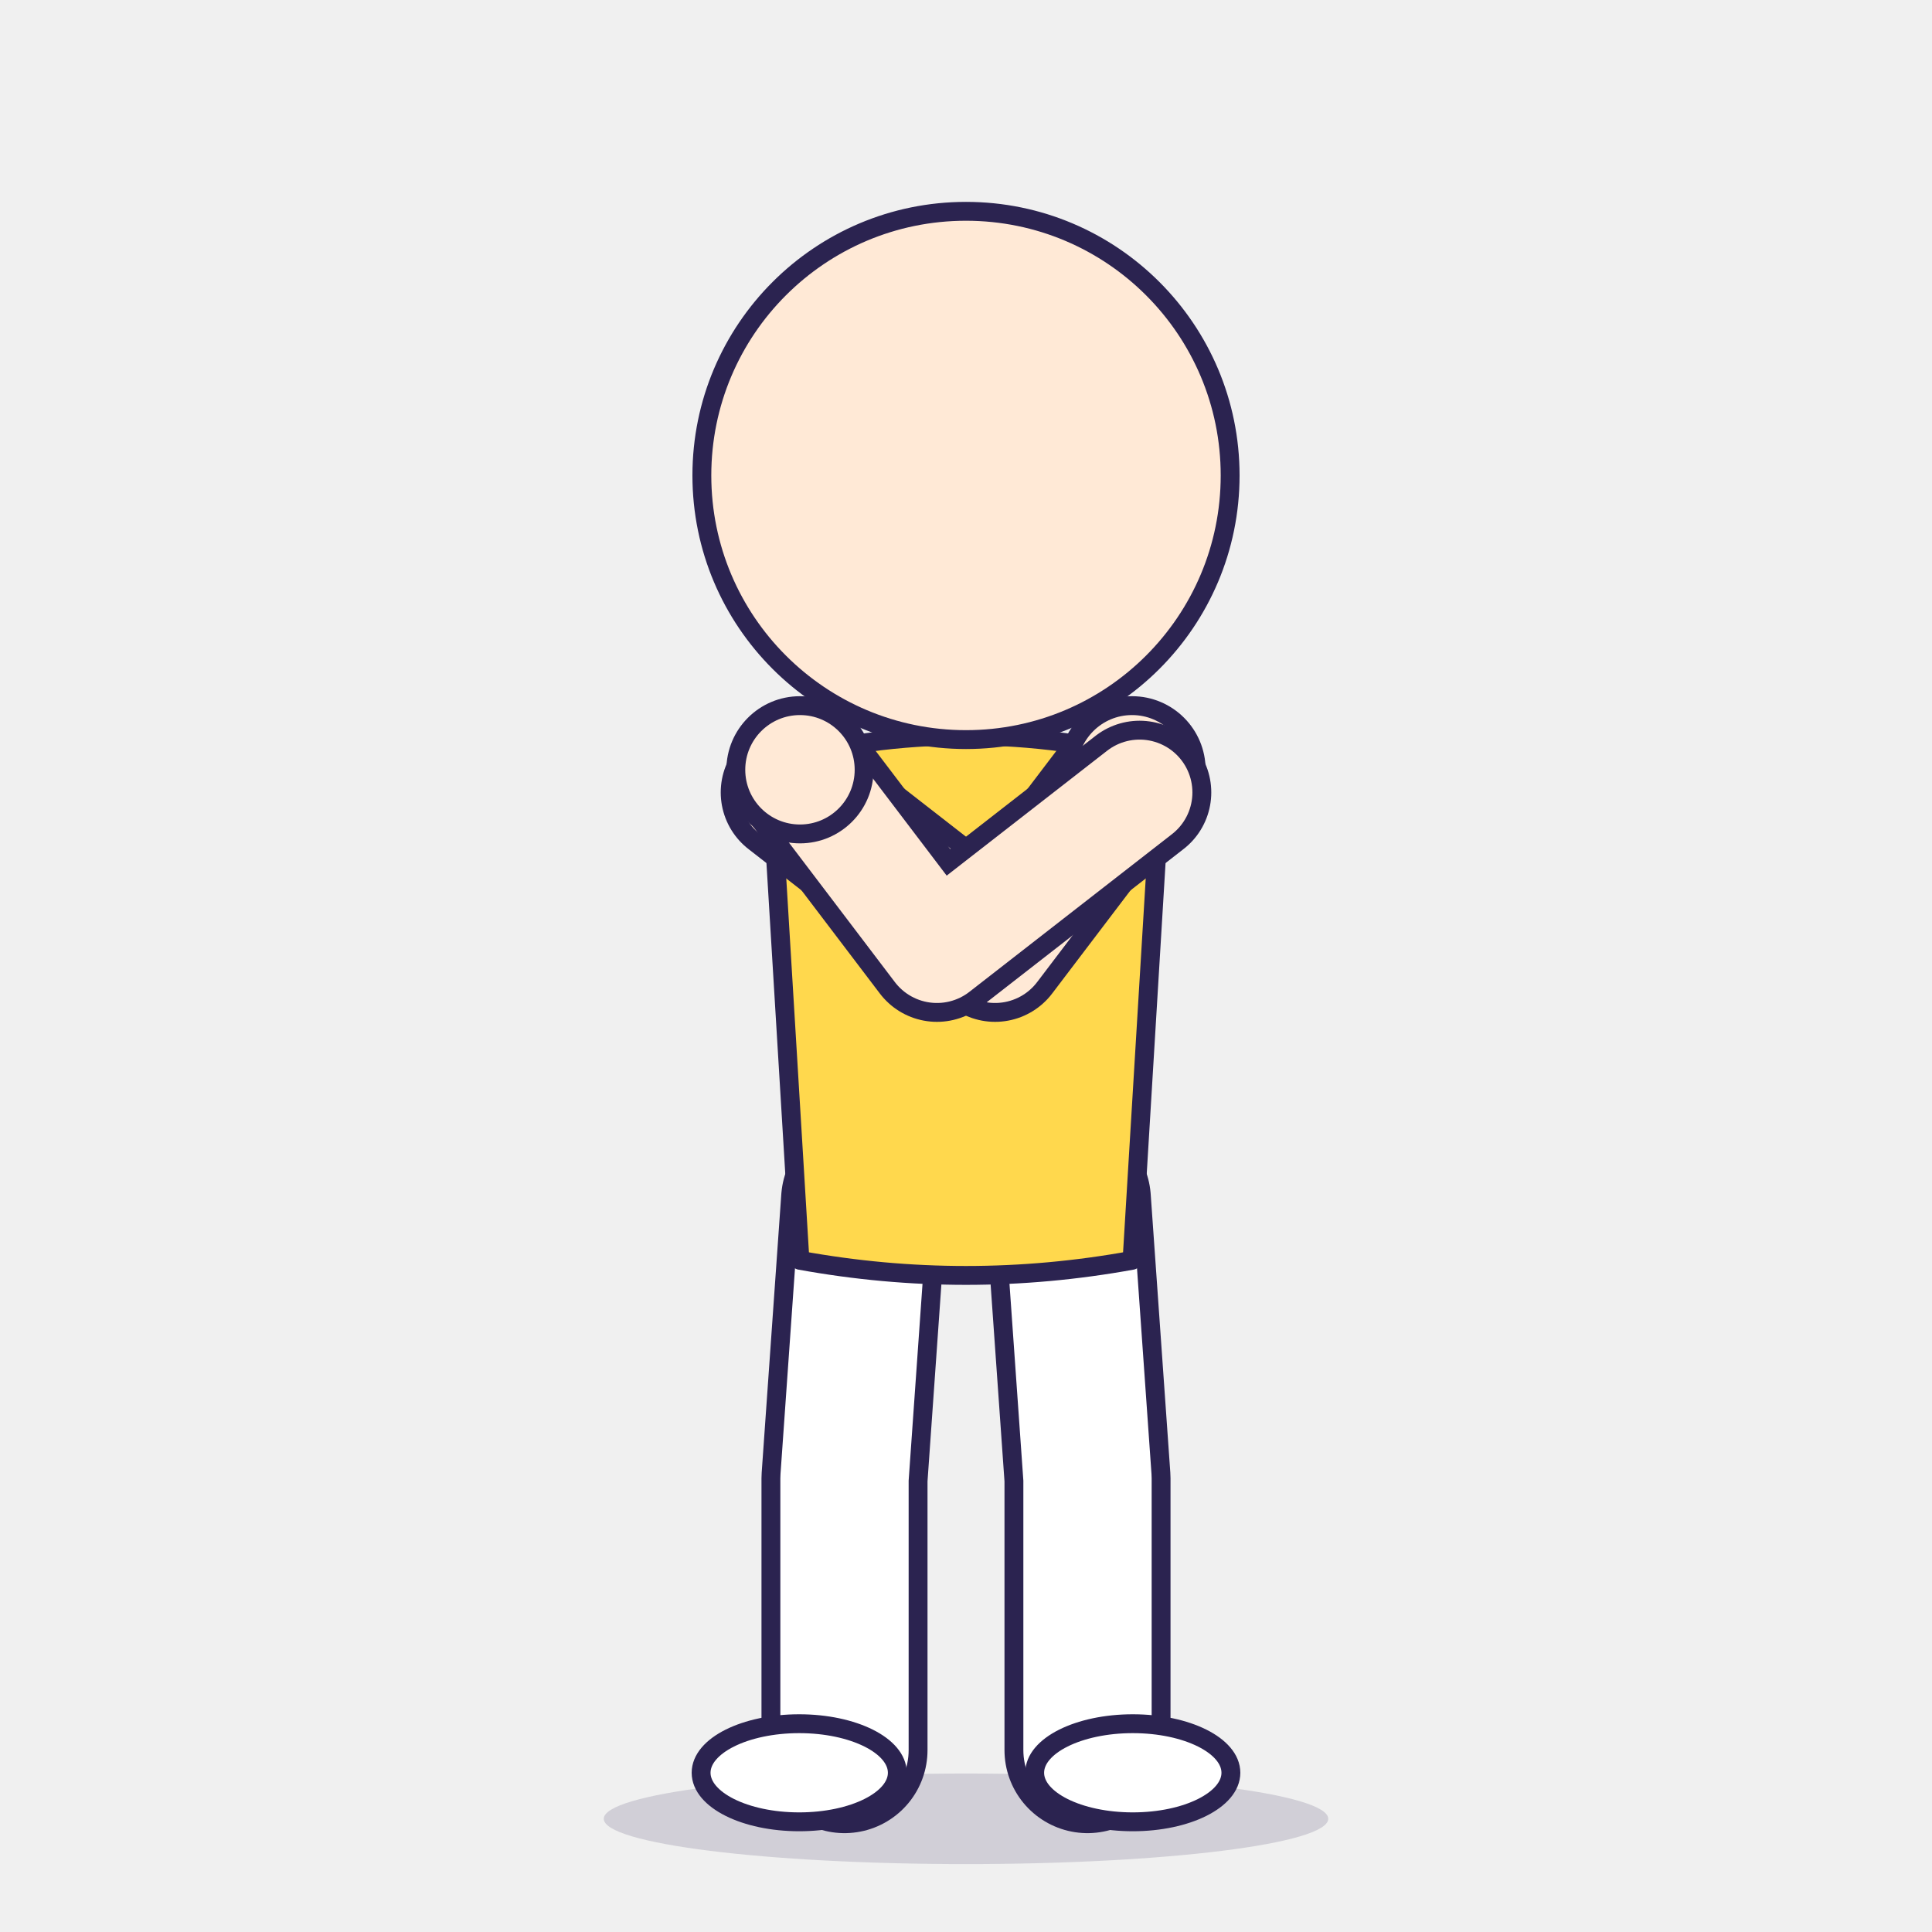
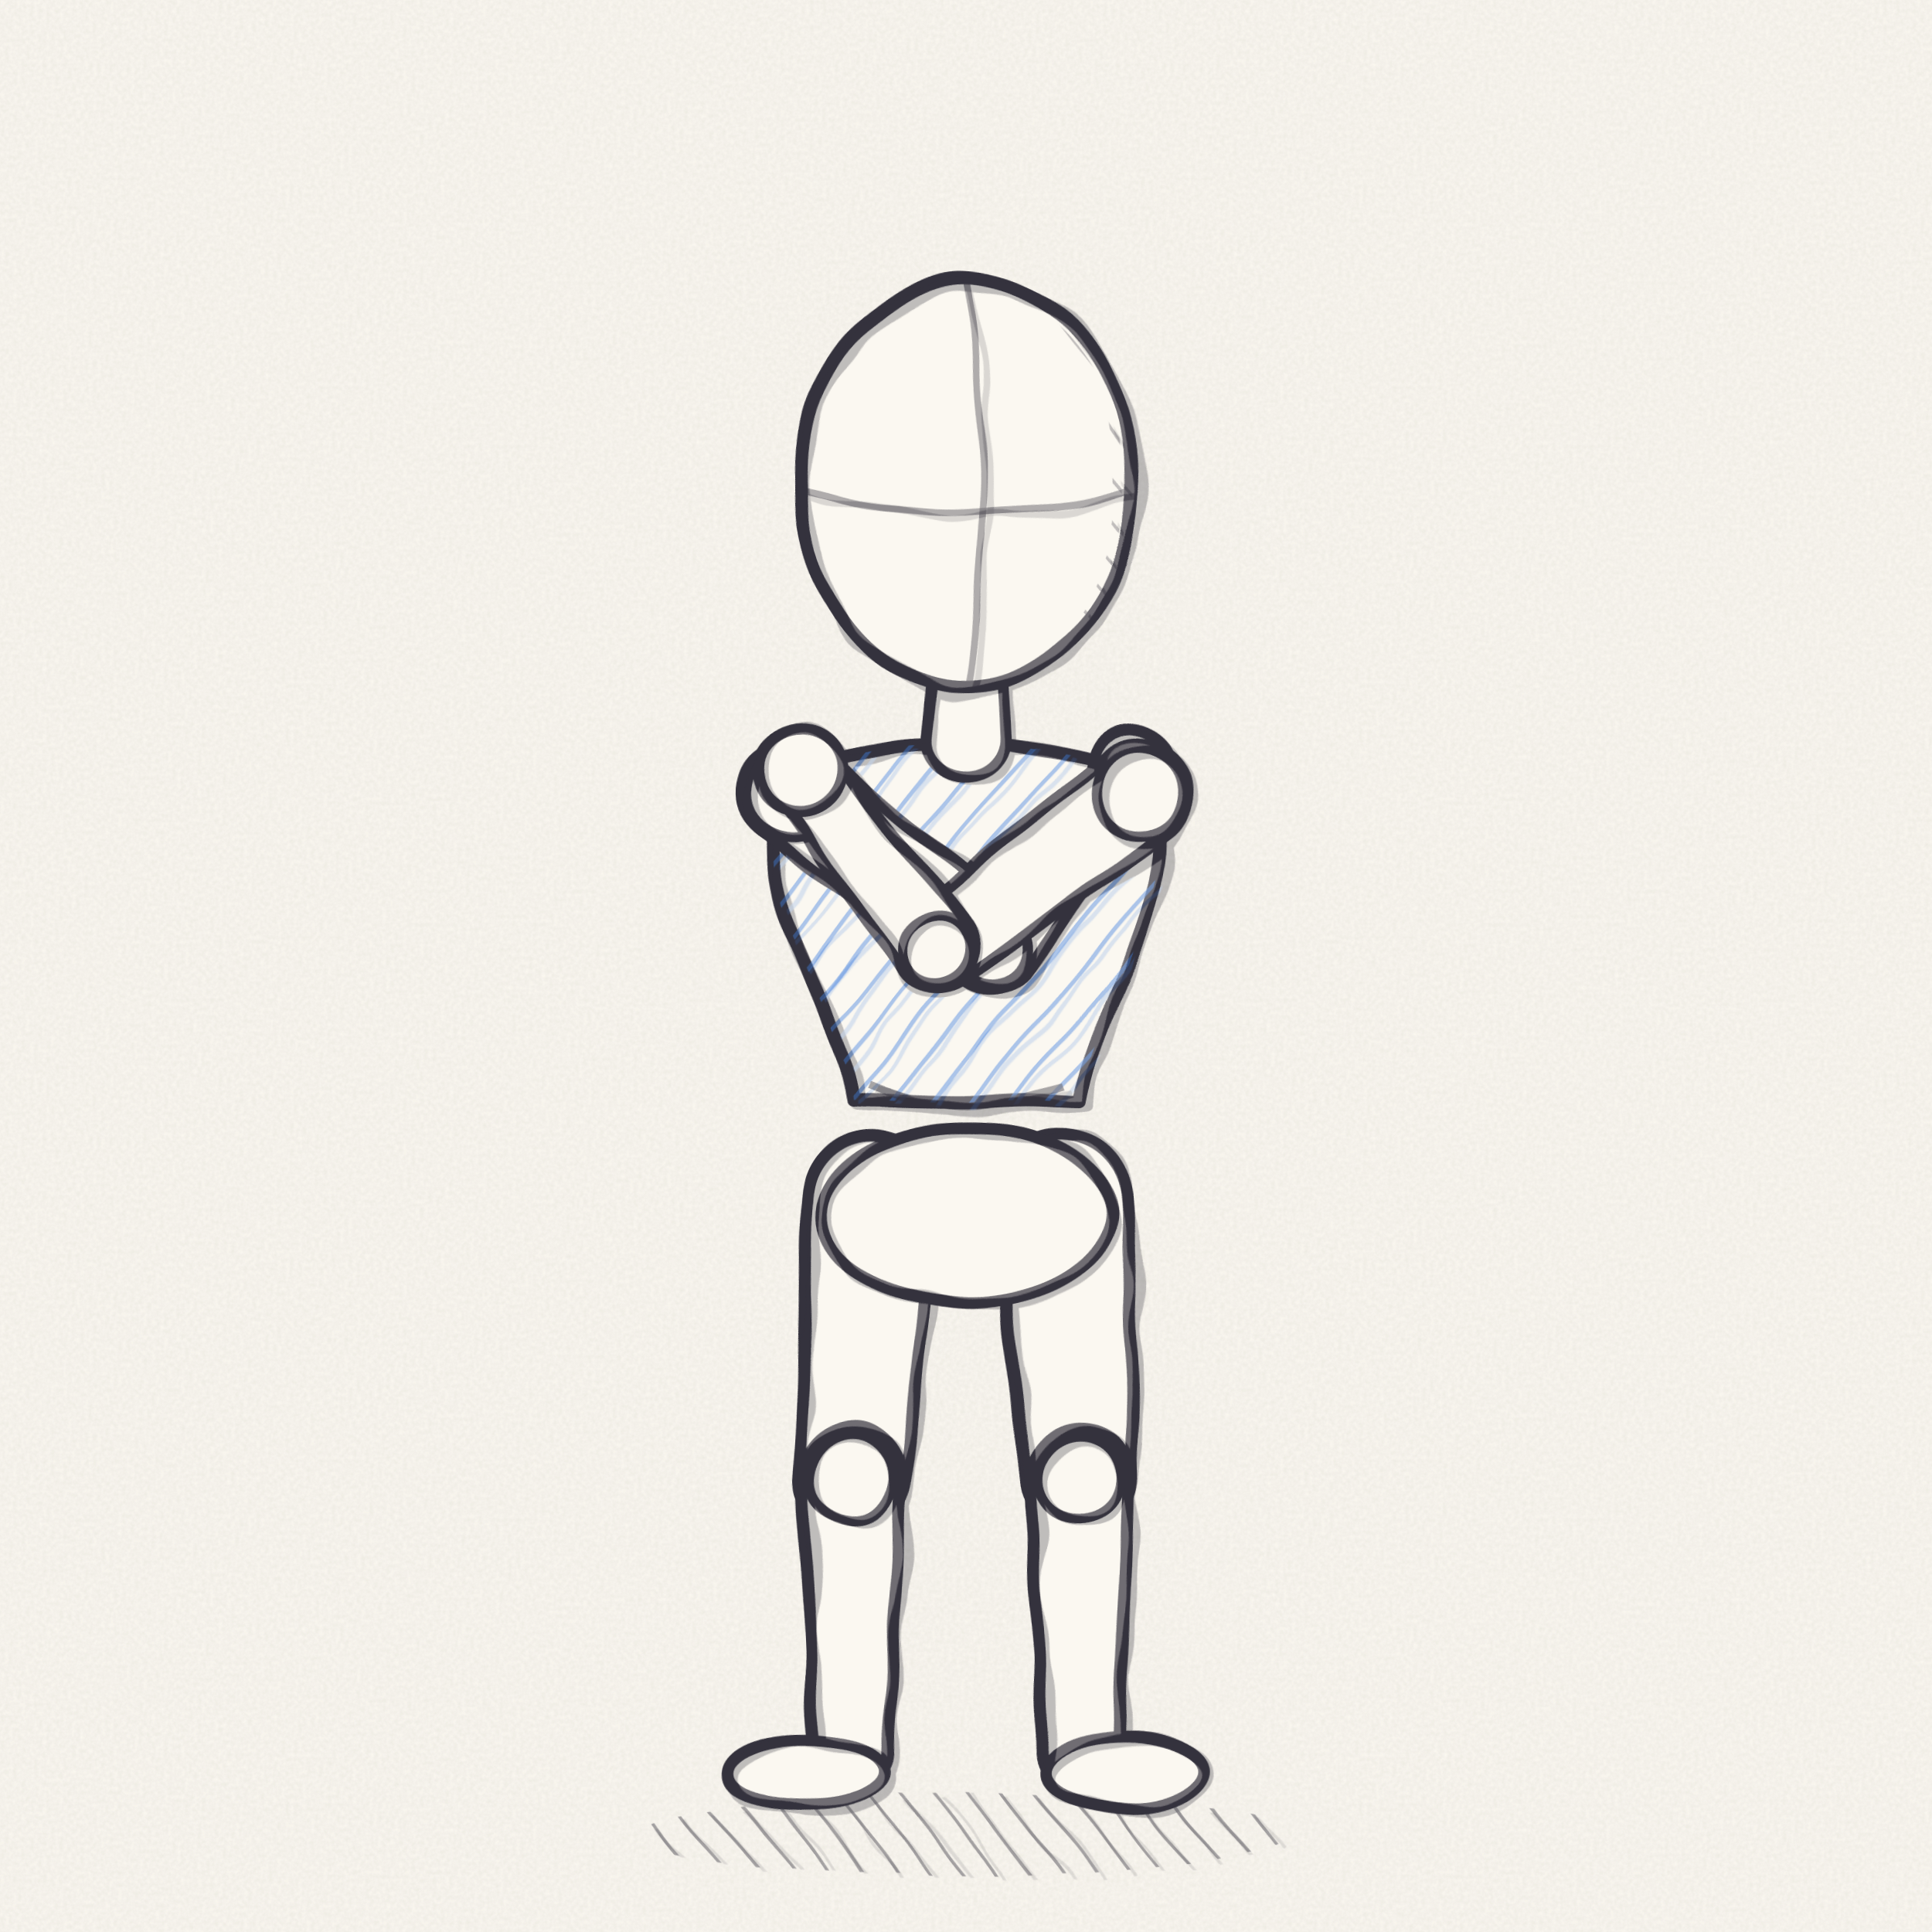
- <svg xmlns="http://www.w3.org/2000/svg" viewBox="0 0 512 512" width="512" height="512">
-   <ellipse cx="256" cy="482" rx="96" ry="12" fill="#2b2350" opacity="0.16" />
-   <path d="M229 318 L223.8 391.8 L223.8 463.8" fill="none" stroke="#2b2350" stroke-width="44" stroke-linecap="round" stroke-linejoin="round" />
-   <path d="M229 318 L223.8 391.8 L223.8 463.8" fill="none" stroke="#ffffff" stroke-width="34" stroke-linecap="round" stroke-linejoin="round" />
-   <ellipse cx="211.8" cy="469.8" rx="26" ry="13" fill="#ffffff" stroke="#2b2350" stroke-width="5" />
-   <path d="M283 318 L288.2 391.8 L288.2 463.8" fill="none" stroke="#2b2350" stroke-width="44" stroke-linecap="round" stroke-linejoin="round" />
-   <path d="M283 318 L288.2 391.8 L288.2 463.8" fill="none" stroke="#ffffff" stroke-width="34" stroke-linecap="round" stroke-linejoin="round" />
-   <ellipse cx="300.2" cy="469.8" rx="26" ry="13" fill="#ffffff" stroke="#2b2350" stroke-width="5" />
-   <path d="M204 202 Q256 188 308 202 L300 334 Q256 342 212 334 Z" fill="#ffd84d" stroke="#2b2350" stroke-width="5" stroke-linejoin="round" />
-   <circle cx="256" cy="126" r="70" fill="#ffe9d6" stroke="#2b2350" stroke-width="5" />
-   <path d="M210 210 L263.7 251.8 L300 204" fill="none" stroke="#2b2350" stroke-width="38" stroke-linecap="round" stroke-linejoin="round" />
-   <path d="M210 210 L263.7 251.8 L300 204" fill="none" stroke="#ffe9d6" stroke-width="28" stroke-linecap="round" stroke-linejoin="round" />
-   <circle cx="300" cy="204" r="17" fill="#ffe9d6" stroke="#2b2350" stroke-width="5" />
-   <path d="M302 210 L248.3 251.8 L212 204" fill="none" stroke="#2b2350" stroke-width="38" stroke-linecap="round" stroke-linejoin="round" />
-   <path d="M302 210 L248.3 251.8 L212 204" fill="none" stroke="#ffe9d6" stroke-width="28" stroke-linecap="round" stroke-linejoin="round" />
-   <circle cx="212" cy="204" r="17" fill="#ffe9d6" stroke="#2b2350" stroke-width="5" />
+ <svg xmlns="http://www.w3.org/2000/svg" xmlns:xlink="http://www.w3.org/1999/xlink" viewBox="0 0 512 512" width="512" height="512">
+   <defs>
+     <filter id="wob" x="-10%" y="-10%" width="120%" height="120%">
+       <feTurbulence type="fractalNoise" baseFrequency="0.032" numOctaves="2" seed="38" result="n" />
+       <feDisplacementMap in="SourceGraphic" in2="n" scale="3.4" xChannelSelector="R" yChannelSelector="G" />
+     </filter>
+     <filter id="wob2" x="-10%" y="-10%" width="120%" height="120%">
+       <feTurbulence type="fractalNoise" baseFrequency="0.045" numOctaves="2" seed="49" result="n" />
+       <feDisplacementMap in="SourceGraphic" in2="n" scale="5" xChannelSelector="G" yChannelSelector="R" />
+     </filter>
+     <filter id="grain" x="0" y="0" width="100%" height="100%">
+       <feTurbulence type="fractalNoise" baseFrequency="0.9" numOctaves="2" seed="4" />
+       <feColorMatrix values="0 0 0 0 0.22 0 0 0 0 0.2 0 0 0 0 0.16 0 0 0 0.11 0" />
+     </filter>
+     <pattern id="hb" width="8" height="8" patternUnits="userSpaceOnUse" patternTransform="rotate(40)">
+       <line x1="0" y1="0" x2="0" y2="8" stroke="#3f7fe0" stroke-width="2.2" opacity="0.6" />
+     </pattern>
+     <pattern id="hi" width="7" height="7" patternUnits="userSpaceOnUse" patternTransform="rotate(-38)">
+       <line x1="0" y1="0" x2="0" y2="7" stroke="#34323d" stroke-width="1.6" opacity="0.42" />
+     </pattern>
+     <pattern id="hd" width="5" height="5" patternUnits="userSpaceOnUse" patternTransform="rotate(45)">
+       <line x1="0" y1="0" x2="0" y2="5" stroke="#34323d" stroke-width="2.2" opacity="0.75" />
+     </pattern>
+     <pattern id="hd2" width="5" height="5" patternUnits="userSpaceOnUse" patternTransform="rotate(-45)">
+       <line x1="0" y1="0" x2="0" y2="5" stroke="#34323d" stroke-width="2.2" opacity="0.75" />
+     </pattern>
+     <pattern id="ho" width="7" height="7" patternUnits="userSpaceOnUse" patternTransform="rotate(30)">
+       <line x1="0" y1="0" x2="0" y2="7" stroke="#ef7d3c" stroke-width="2.2" opacity="0.6" />
+     </pattern>
+     <pattern id="hr" width="7" height="7" patternUnits="userSpaceOnUse" patternTransform="rotate(40)">
+       <line x1="0" y1="0" x2="0" y2="7" stroke="#e5484d" stroke-width="2" opacity="0.5" />
+     </pattern>
+   </defs>
+   <rect width="512" height="512" fill="#fbf8f1" />
+   <rect width="512" height="512" filter="url(#grain)" />
+   <g id="d" filter="url(#wob)">
+     <ellipse cx="256" cy="486" rx="86" ry="11" fill="url(#hi)" />
+     <path d="M214 316.8 L211.9 390.8 A14 14 0 0 0 239.8 392.8 L248 319.2 A17 17 0 0 0 214 316.8 Z" fill="#fbf8f1" stroke="#34323d" stroke-width="3.2" stroke-linejoin="round" />
+     <path d="M212.8 391.8 L215.8 463.8 A10 10 0 0 0 235.8 463.8 L238.8 391.8 A13 13 0 0 0 212.8 391.8 Z" fill="#fbf8f1" stroke="#34323d" stroke-width="3.2" stroke-linejoin="round" />
+     <circle cx="225.8" cy="391.8" r="11" fill="#fbf8f1" stroke="#34323d" stroke-width="2.6" />
+     <ellipse cx="213.8" cy="469.8" rx="21" ry="9" fill="#fbf8f1" stroke="#34323d" stroke-width="3" />
+     <path d="M264 319.2 L272.2 392.8 A14 14 0 0 0 300.1 390.8 L298 316.8 A17 17 0 0 0 264 319.2 Z" fill="#fbf8f1" stroke="#34323d" stroke-width="3.2" stroke-linejoin="round" />
+     <path d="M273.2 391.8 L276.2 463.8 A10 10 0 0 0 296.2 463.8 L299.2 391.8 A13 13 0 0 0 273.2 391.8 Z" fill="#fbf8f1" stroke="#34323d" stroke-width="3.2" stroke-linejoin="round" />
+     <circle cx="286.2" cy="391.8" r="11" fill="#fbf8f1" stroke="#34323d" stroke-width="2.6" />
+     <ellipse cx="298.2" cy="469.8" rx="21" ry="9" fill="#fbf8f1" stroke="#34323d" stroke-width="3" />
+     <ellipse cx="256" cy="322" rx="38" ry="23" transform="rotate(0 256 322)" fill="#fbf8f1" stroke="#34323d" stroke-width="3.2" />
+     <path d="M206 206 C200 246 220 258 226 292 L286 292 C292 258 312 246 306 206 Q256 188 206 206 Z" fill="#fbf8f1" stroke="#34323d" stroke-width="3.4" stroke-linejoin="round" />
+     <path d="M206 206 C200 246 220 258 226 292 L286 292 C292 258 312 246 306 206 Q256 188 206 206 Z" fill="url(#hb)" />
+     <path d="M230 288 Q256 298 282 288" fill="none" stroke="#34323d" stroke-width="2" opacity="0.6" />
+     <path d="M266 196 L265 174 A9 9 0 0 0 247 174 L246 196 A10 10 0 0 0 266 196 Z" fill="#fbf8f1" stroke="#34323d" stroke-width="3" stroke-linejoin="round" />
+     <g transform="rotate(0 256 128)">
+       <ellipse cx="256" cy="128" rx="44" ry="54" fill="#fbf8f1" stroke="#34323d" stroke-width="3.4" />
+       <path d="M268 78 A44 54 0 0 1 274 177 A40 54 0 0 0 268 78 Z" fill="url(#hi)" />
+       <path d="M256 74 Q265 128 256 182" fill="none" stroke="#34323d" stroke-width="1.8" opacity="0.55" />
+       <path d="M212 130 Q256 142 300 130" fill="none" stroke="#34323d" stroke-width="1.8" opacity="0.55" />
+     </g>
+     <path d="M202 220.3 L256.9 260.4 A11 11 0 0 0 270.4 243.1 L218 199.7 A13 13 0 0 0 202 220.3 Z" fill="#fbf8f1" stroke="#34323d" stroke-width="3.2" stroke-linejoin="round" />
+     <path d="M272 258.1 L306.8 209.1 A8.5 8.5 0 0 0 293.2 198.9 L255.3 245.4 A10.5 10.5 0 0 0 272 258.1 Z" fill="#fbf8f1" stroke="#34323d" stroke-width="3.2" stroke-linejoin="round" />
+     <circle cx="263.7" cy="251.8" r="9" fill="#fbf8f1" stroke="#34323d" stroke-width="2.6" />
+     <circle cx="210" cy="210" r="12" fill="#fbf8f1" stroke="#34323d" stroke-width="2.6" />
+     <circle cx="300" cy="204" r="11" fill="#fbf8f1" stroke="#34323d" stroke-width="3" />
+     <path d="M294 199.7 L241.6 243.1 A11 11 0 0 0 255.1 260.4 L310 220.3 A13 13 0 0 0 294 199.7 Z" fill="#fbf8f1" stroke="#34323d" stroke-width="3.2" stroke-linejoin="round" />
+     <path d="M256.7 245.4 L218.8 198.9 A8.5 8.5 0 0 0 205.2 209.1 L240 258.1 A10.5 10.5 0 0 0 256.7 245.4 Z" fill="#fbf8f1" stroke="#34323d" stroke-width="3.2" stroke-linejoin="round" />
+     <circle cx="248.3" cy="251.8" r="9" fill="#fbf8f1" stroke="#34323d" stroke-width="2.6" />
+     <circle cx="302" cy="210" r="12" fill="#fbf8f1" stroke="#34323d" stroke-width="2.6" />
+     <circle cx="212" cy="204" r="11" fill="#fbf8f1" stroke="#34323d" stroke-width="3" />
+   </g>
+   <use xlink:href="#d" filter="url(#wob2)" opacity="0.3" transform="translate(1.4 1)" />
</svg>
